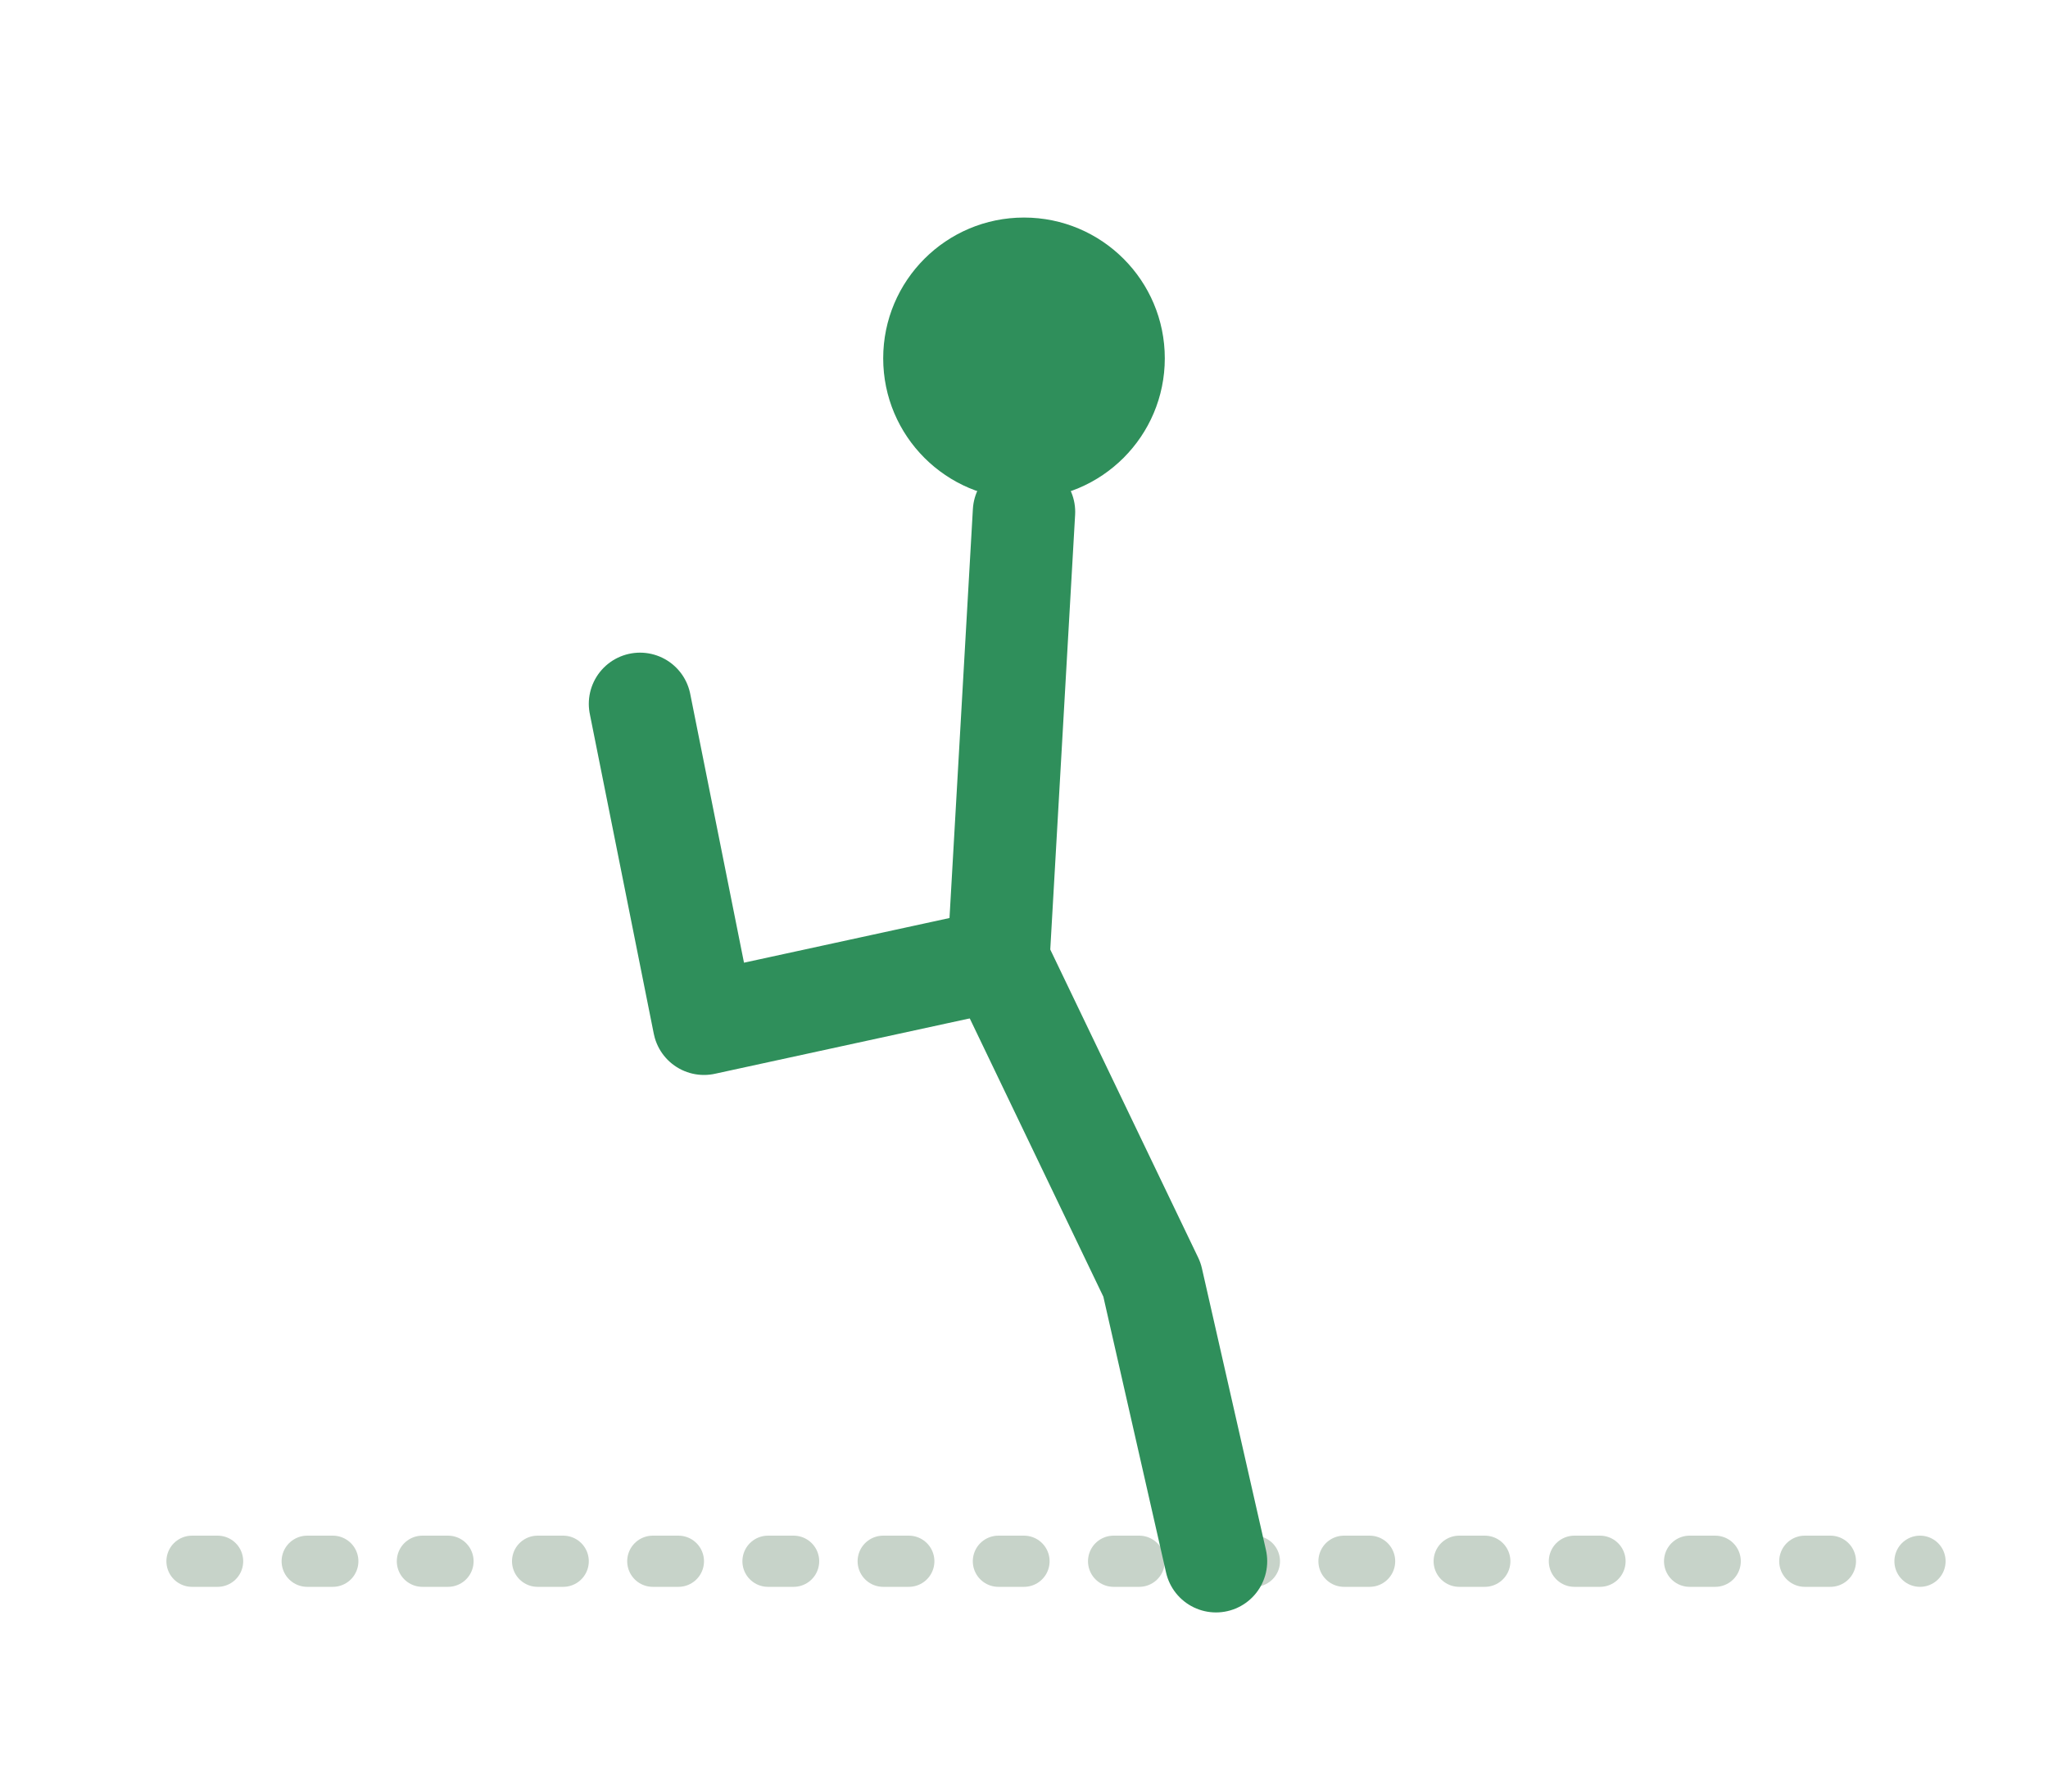
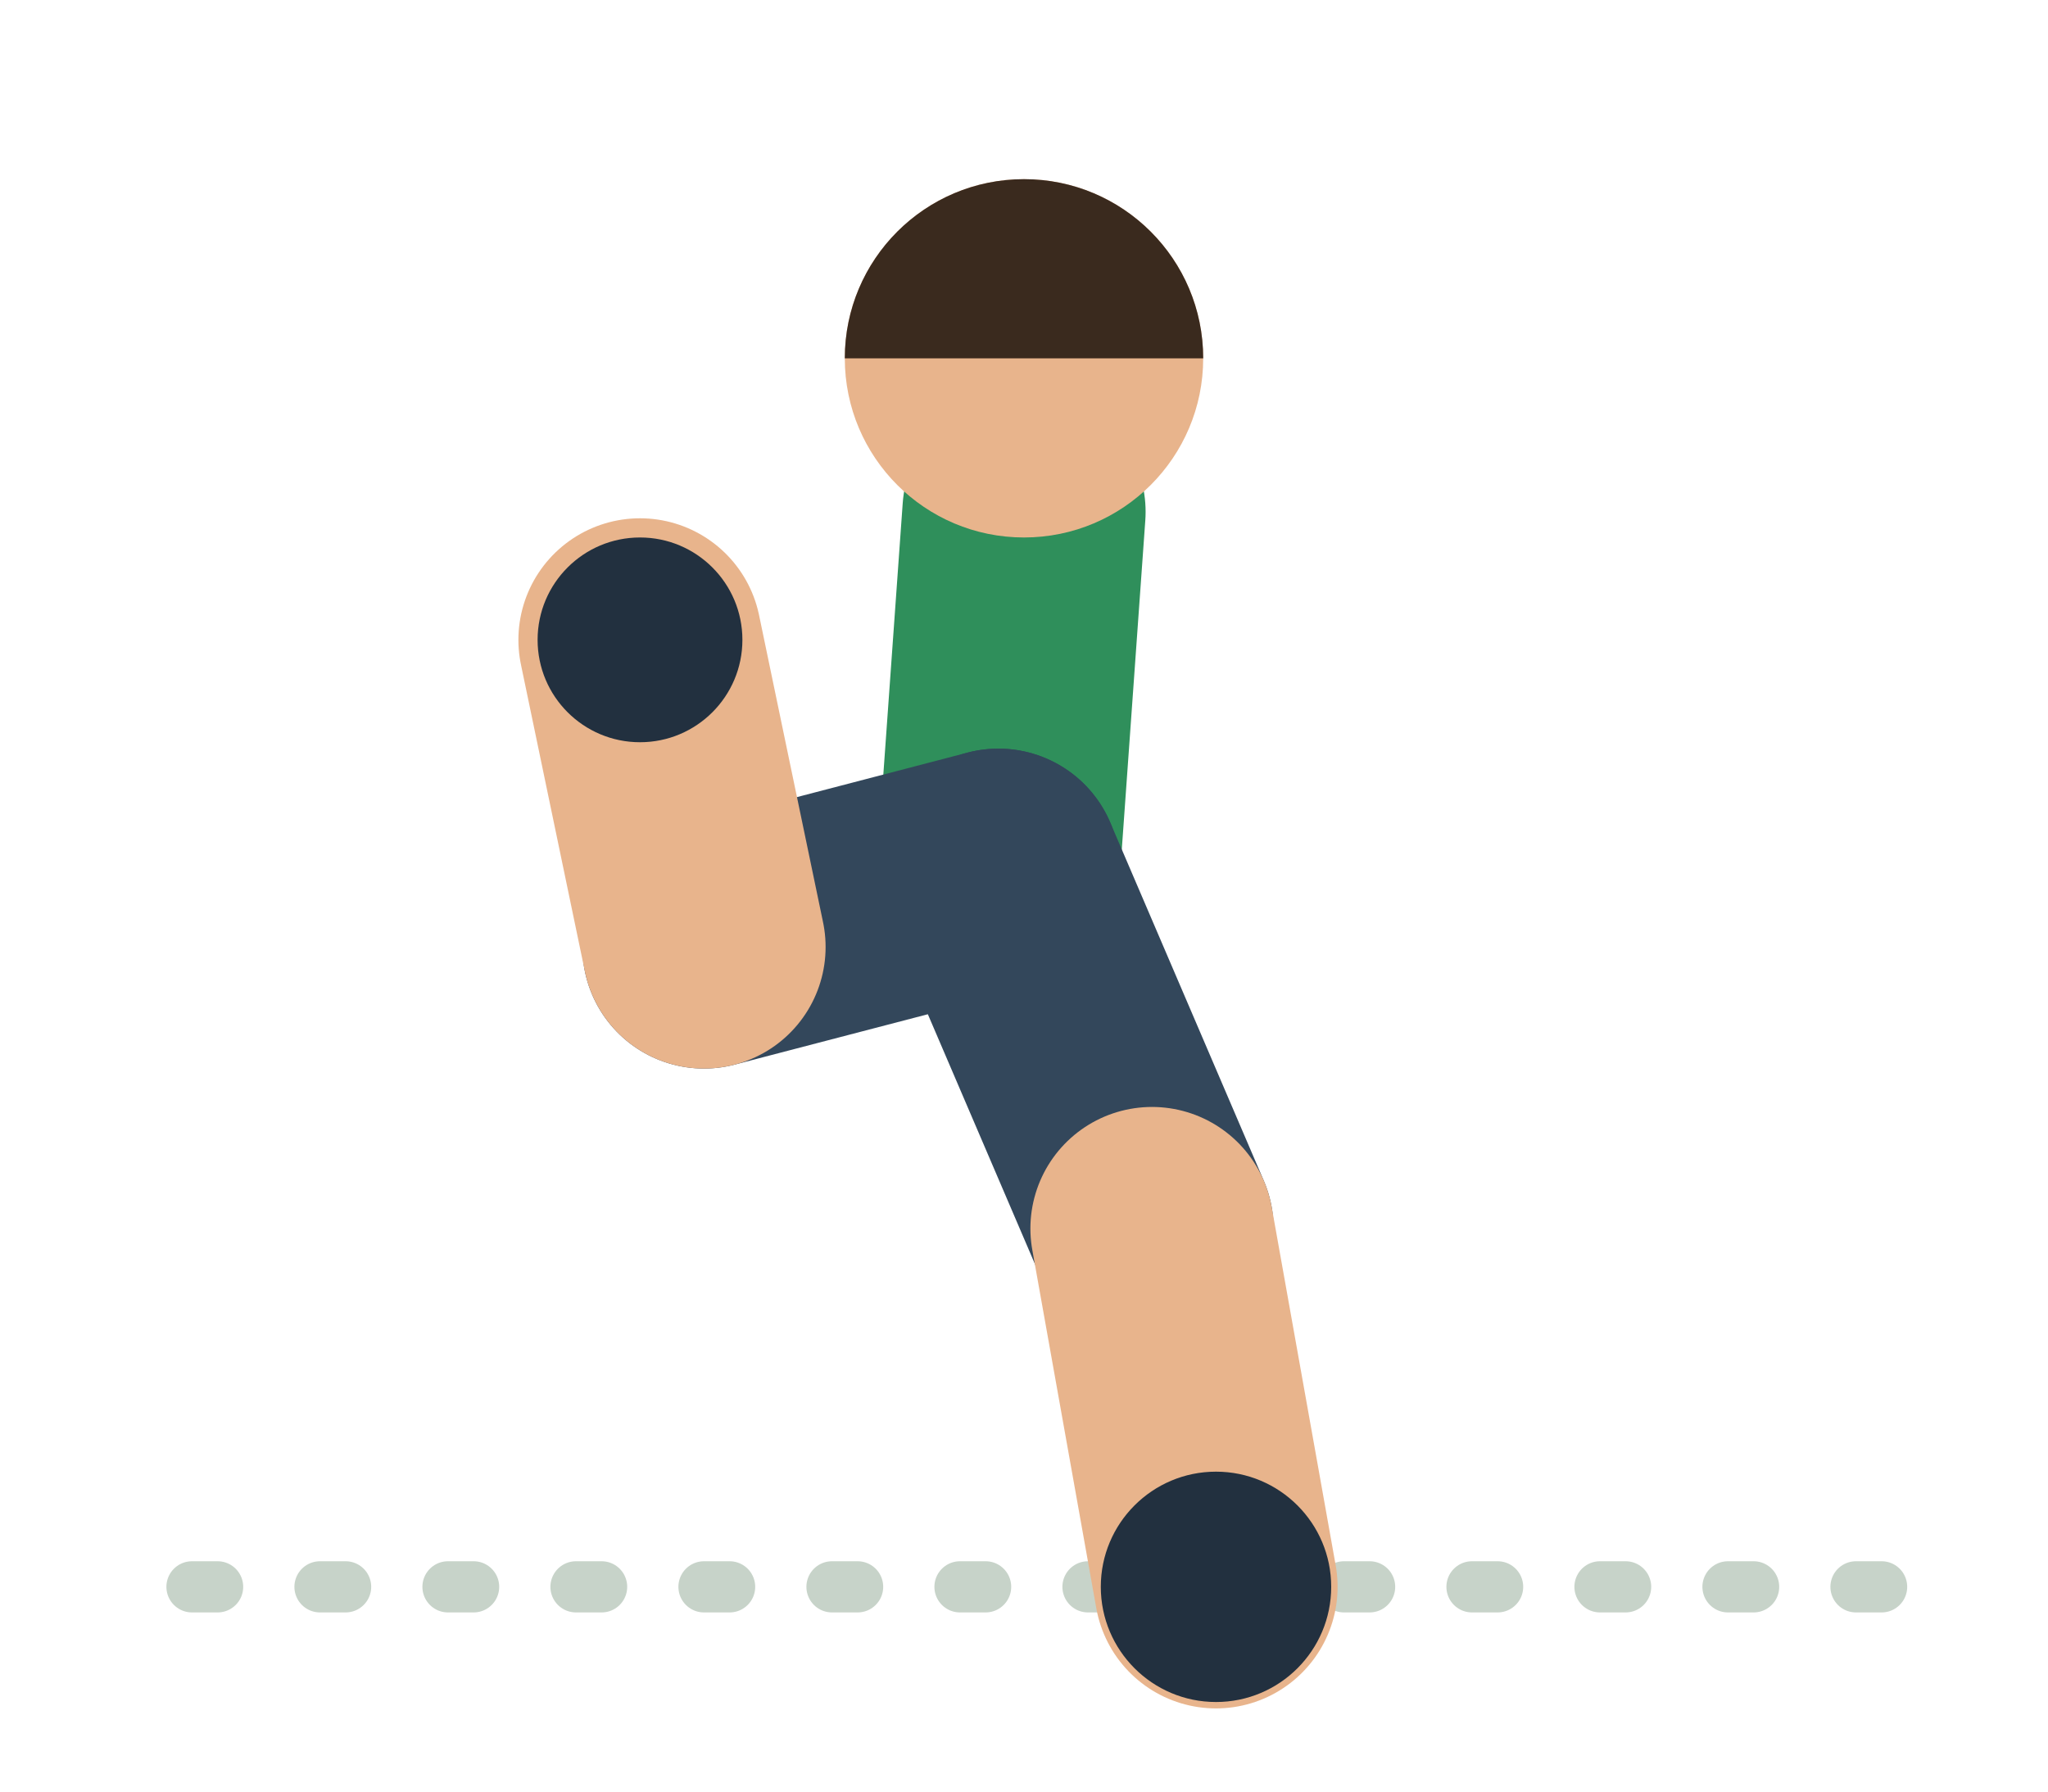
<svg xmlns="http://www.w3.org/2000/svg" viewBox="0 0 160 140">
-   <line x1="15" y1="122" x2="150" y2="122" stroke="#c7d3c9" stroke-width="4" stroke-dasharray="2 7" stroke-linecap="round" />
-   <path d="M80 40 L78 75" stroke="#2f8f5b" stroke-width="8" fill="none" stroke-linecap="round" stroke-linejoin="round" />
-   <path d="M78 75 L55 80 L50 55" stroke="#2f8f5b" stroke-width="8" fill="none" stroke-linecap="round" stroke-linejoin="round" />
-   <path d="M78 75 L90 100 L95 122" stroke="#2f8f5b" stroke-width="8" fill="none" stroke-linecap="round" stroke-linejoin="round" />
-   <circle cx="80" cy="28" r="11" fill="#2f8f5b" />
+   <line x1="15" y1="124" x2="150" y2="124" stroke="#c7d3c9" stroke-width="4" stroke-dasharray="2 8" stroke-linecap="round" />
+   <path d="M80 40 L78 68" stroke="#2f8f5b" stroke-width="19" fill="none" stroke-linecap="round" stroke-linejoin="round" />
+   <path d="M78 68 L55 74" stroke="#33475b" stroke-width="19" fill="none" stroke-linecap="round" stroke-linejoin="round" />
+   <path d="M55 74 L50 50" stroke="#e8b48c" stroke-width="19" fill="none" stroke-linecap="round" stroke-linejoin="round" />
+   <path d="M78 68 L90 96" stroke="#33475b" stroke-width="19" fill="none" stroke-linecap="round" stroke-linejoin="round" />
+   <path d="M90 96 L95 124" stroke="#e8b48c" stroke-width="19" fill="none" stroke-linecap="round" stroke-linejoin="round" />
+   <circle cx="50" cy="50" r="8" fill="#22303f" />
+   <circle cx="95" cy="124" r="9" fill="#22303f" />
+   <circle cx="80" cy="28" r="14" fill="#e8b48c" />
+   <path d="M66 28 A14 14 0 0 1 94 28 Z" fill="#3a2a1e" />
</svg>
